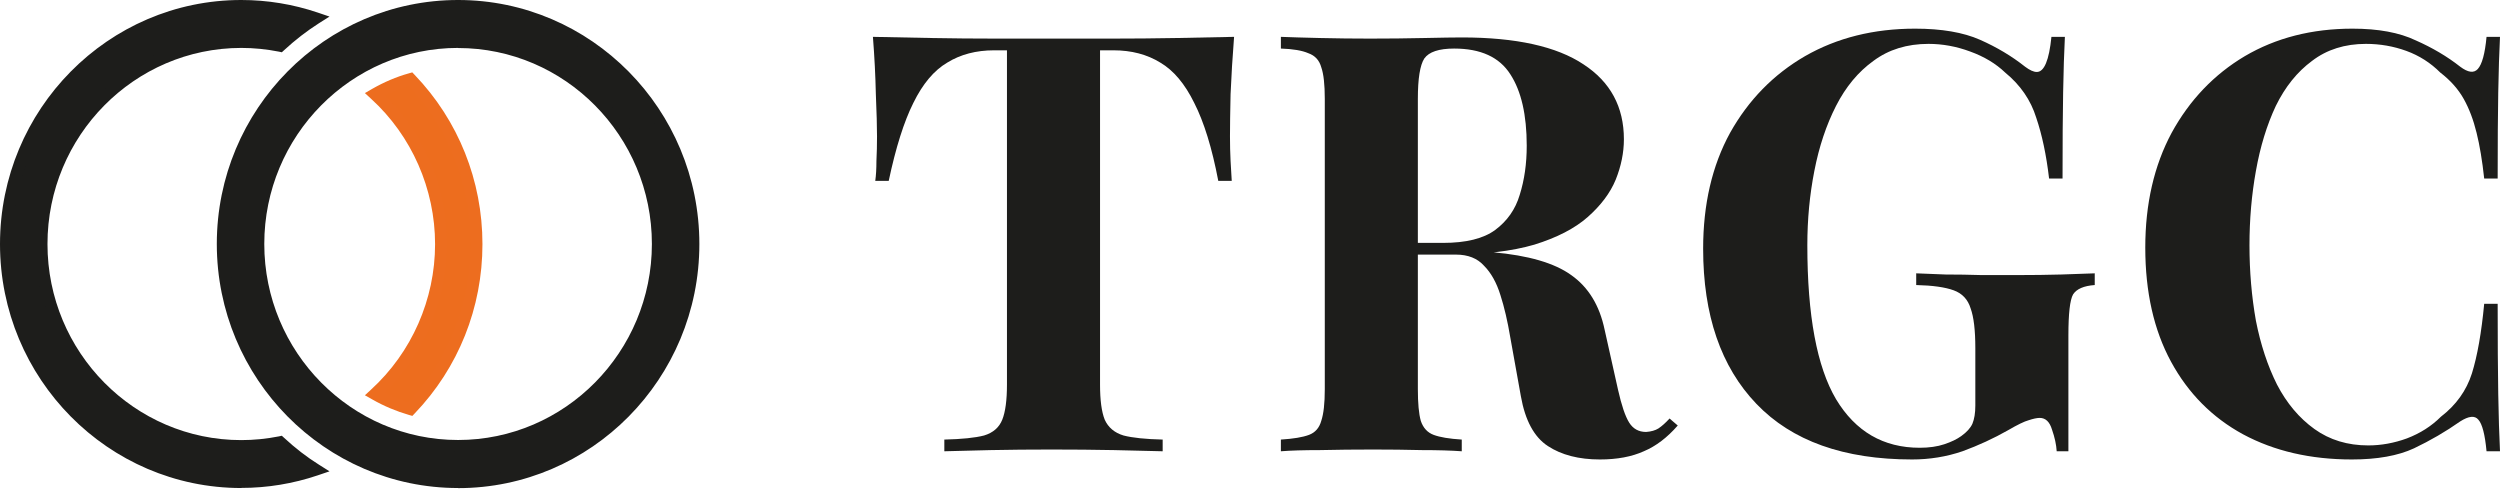
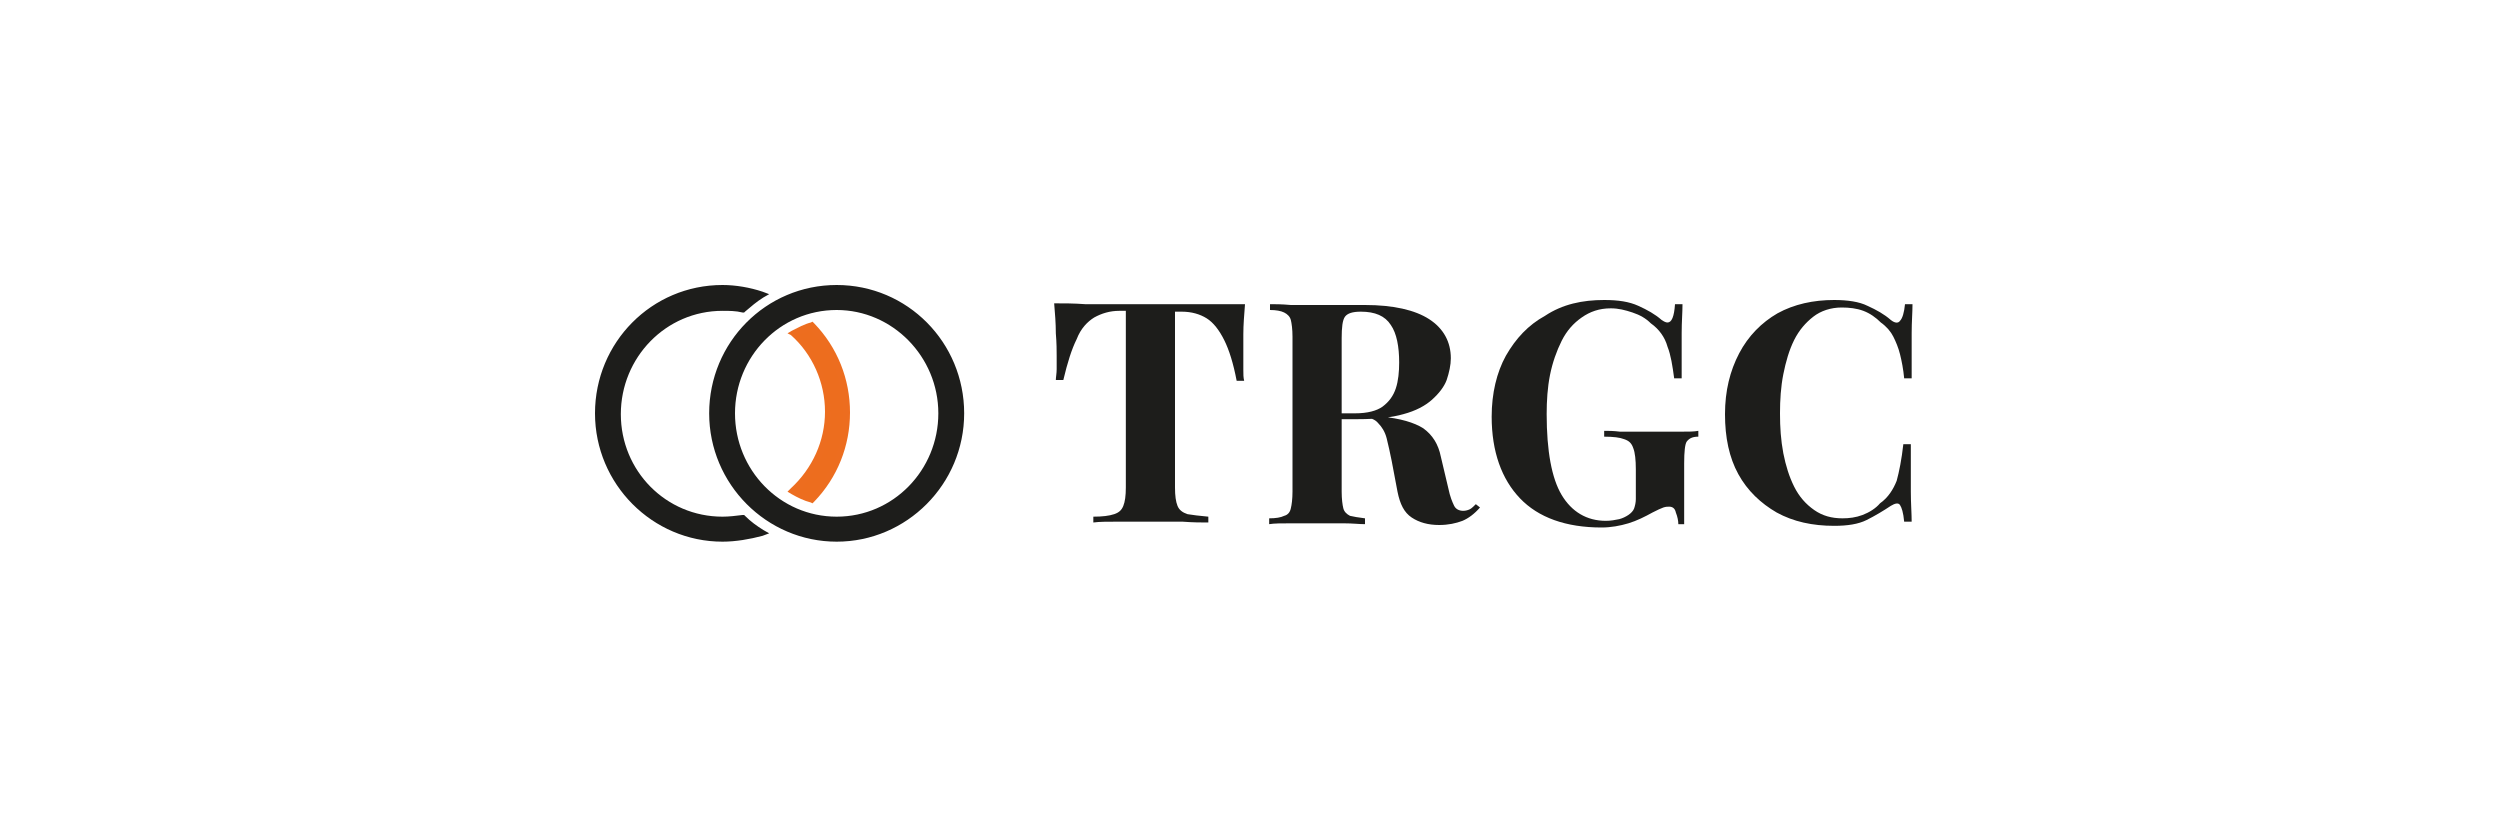
- <svg xmlns="http://www.w3.org/2000/svg" width="400" height="79" viewBox="0 0 400 79" fill="none">
-   <path d="M73.293 77.131C52.537 77.131 35.647 60.046 35.647 39.05C35.647 18.055 52.537 0.952 73.293 0.952C94.049 0.952 110.94 18.038 110.94 39.033C110.94 60.029 94.049 77.114 73.293 77.114V77.131ZM73.293 6.732C55.68 6.732 41.344 21.234 41.344 39.05C41.344 56.867 55.68 71.368 73.293 71.368C90.906 71.368 105.243 56.867 105.243 39.05C105.243 21.234 90.923 6.715 73.293 6.715V6.732Z" fill="#1D1D1B" />
-   <path d="M73.294 78.083C52.017 78.083 34.689 60.572 34.689 39.033C34.689 17.493 52.017 0 73.294 0C94.571 0 111.898 17.51 111.898 39.05C111.898 60.589 94.588 78.1 73.294 78.1V78.083ZM73.294 1.921C53.059 1.921 36.588 18.581 36.588 39.05C36.588 59.518 53.059 76.179 73.294 76.179C93.529 76.179 109.999 59.518 109.999 39.05C109.999 18.581 93.529 1.921 73.294 1.921ZM73.294 72.32C55.142 72.32 40.386 57.393 40.386 39.033C40.386 20.672 55.159 5.763 73.294 5.763C91.428 5.763 106.201 20.689 106.201 39.05C106.201 57.41 91.445 72.337 73.294 72.337V72.32ZM73.294 7.667C56.201 7.667 42.285 21.744 42.285 39.033C42.285 56.322 56.201 70.399 73.294 70.399C90.386 70.399 104.302 56.322 104.302 39.033C104.302 21.744 90.386 7.684 73.294 7.684V7.667Z" fill="#1D1D1B" />
-   <path d="M44.807 70.757C46.572 72.389 48.488 73.885 50.522 75.177C46.791 76.452 42.757 77.132 38.606 77.132C17.833 77.132 0.942 60.047 0.942 39.051C0.942 18.055 17.833 0.953 38.606 0.953C42.757 0.953 46.791 1.65 50.522 2.908C48.488 4.2 46.572 5.696 44.807 7.328C42.791 6.92 40.724 6.716 38.606 6.716C20.976 6.716 6.64 21.218 6.64 39.051C6.64 56.884 20.959 71.369 38.589 71.369C40.707 71.369 42.791 71.165 44.791 70.757H44.807Z" fill="#1D1D1B" />
-   <path d="M38.605 78.083C17.311 78.083 0 60.572 0 39.05C0 17.527 17.311 0 38.605 0C42.773 0 46.89 0.68 50.823 2.006L52.722 2.652L51.025 3.723C49.109 4.947 47.226 6.392 45.445 8.041L45.092 8.364L44.621 8.262C42.638 7.871 40.621 7.667 38.605 7.667C21.496 7.684 7.597 21.744 7.597 39.05C7.597 56.356 21.512 70.416 38.605 70.416C40.621 70.416 42.655 70.212 44.621 69.821L45.092 69.719L45.445 70.042C47.226 71.691 49.092 73.136 51.025 74.343L52.722 75.414L50.823 76.06C46.89 77.386 42.789 78.066 38.605 78.066V78.083ZM38.605 1.921C18.353 1.921 1.899 18.581 1.899 39.05C1.899 59.518 18.37 76.179 38.605 76.179C41.916 76.179 45.176 75.737 48.319 74.853C47.025 73.935 45.747 72.898 44.521 71.793C42.571 72.15 40.588 72.337 38.605 72.337C20.454 72.337 5.697 57.41 5.697 39.05C5.697 20.689 20.454 5.763 38.605 5.763C40.588 5.763 42.571 5.95 44.521 6.307C45.747 5.202 47.025 4.182 48.319 3.247C45.159 2.363 41.899 1.921 38.605 1.921Z" fill="#1D1D1B" />
-   <path d="M76.252 39.052C76.252 49.303 72.235 58.636 65.68 65.471C63.664 64.893 61.764 64.077 59.983 63.057C66.47 57.123 70.554 48.572 70.554 39.069C70.554 29.566 66.47 20.981 59.983 15.082C61.764 14.062 63.664 13.245 65.68 12.668C72.235 19.502 76.252 28.835 76.252 39.086V39.052Z" fill="#ED6D1E" />
-   <path d="M65.965 66.541L65.427 66.388C63.427 65.81 61.427 64.977 59.528 63.889L58.385 63.243L59.36 62.342C65.881 56.392 69.612 47.891 69.612 39.068C69.612 30.245 65.881 21.728 59.36 15.795L58.385 14.894L59.528 14.231C61.427 13.143 63.41 12.293 65.427 11.732L65.965 11.579L66.352 11.987C73.343 19.28 77.192 28.902 77.192 39.068C77.192 49.234 73.343 58.857 66.352 66.15L65.965 66.558V66.541ZM61.595 62.818C62.839 63.447 64.116 63.974 65.394 64.365C71.78 57.48 75.293 48.52 75.293 39.034C75.293 29.548 71.78 20.589 65.394 13.704C64.116 14.112 62.839 14.622 61.595 15.251C67.898 21.49 71.494 30.075 71.494 39.034C71.494 47.993 67.898 56.545 61.595 62.818Z" fill="#ED6D1F" />
-   <path d="M197.453 5.896C197.203 9.08 197.015 12.14 196.891 15.074C196.828 18.009 196.797 20.256 196.797 21.817C196.797 23.191 196.828 24.502 196.891 25.751C196.953 27 197.015 28.061 197.078 28.935H194.924C193.925 23.691 192.645 19.538 191.084 16.479C189.586 13.42 187.775 11.266 185.652 10.017C183.529 8.706 181.032 8.05 178.16 8.05H176.006V61.527C176.006 64.025 176.255 65.898 176.755 67.146C177.317 68.395 178.316 69.238 179.752 69.675C181.188 70.05 183.279 70.268 186.027 70.331V72.204C184.091 72.141 181.5 72.079 178.253 72.016C175.069 71.954 171.729 71.923 168.232 71.923C164.798 71.923 161.551 71.954 158.492 72.016C155.433 72.079 152.966 72.141 151.093 72.204V70.331C153.903 70.268 156.026 70.05 157.462 69.675C158.898 69.238 159.866 68.395 160.365 67.146C160.865 65.898 161.114 64.025 161.114 61.527V8.05H159.054C156.182 8.05 153.684 8.706 151.562 10.017C149.439 11.266 147.628 13.42 146.13 16.479C144.631 19.476 143.32 23.628 142.196 28.935H140.042C140.167 28.061 140.229 27 140.229 25.751C140.292 24.502 140.323 23.191 140.323 21.817C140.323 20.256 140.261 18.009 140.136 15.074C140.073 12.14 139.917 9.08 139.667 5.896C142.54 5.959 145.661 6.021 149.033 6.083C152.467 6.146 155.901 6.177 159.335 6.177C162.769 6.177 165.86 6.177 168.607 6.177C171.416 6.177 174.507 6.177 177.879 6.177C181.313 6.177 184.747 6.146 188.181 6.083C191.615 6.021 194.705 5.959 197.453 5.896Z" fill="#1D1D1B" />
-   <path d="M204.942 5.896C206.503 5.959 208.595 6.021 211.217 6.083C213.902 6.146 216.555 6.177 219.178 6.177C222.174 6.177 225.078 6.146 227.887 6.083C230.697 6.021 232.695 5.99 233.881 5.99C242.56 5.99 249.053 7.426 253.362 10.298C257.67 13.108 259.824 17.104 259.824 22.286C259.824 24.409 259.387 26.563 258.513 28.748C257.638 30.871 256.14 32.869 254.017 34.742C251.957 36.553 249.116 38.02 245.495 39.144C241.873 40.205 237.315 40.736 231.821 40.736H222.83V38.863H230.884C234.568 38.863 237.347 38.176 239.22 36.802C241.155 35.366 242.466 33.493 243.153 31.183C243.902 28.81 244.277 26.188 244.277 23.316C244.277 18.383 243.403 14.575 241.655 11.89C239.906 9.143 236.91 7.769 232.664 7.769C230.229 7.769 228.637 8.3 227.887 9.361C227.201 10.423 226.857 12.577 226.857 15.823V62.276C226.857 64.524 227.013 66.21 227.326 67.334C227.7 68.458 228.387 69.207 229.386 69.581C230.385 69.956 231.883 70.206 233.881 70.331V72.204C232.196 72.079 230.073 72.016 227.513 72.016C224.953 71.954 222.362 71.923 219.739 71.923C216.743 71.923 213.902 71.954 211.217 72.016C208.595 72.016 206.503 72.079 204.942 72.204V70.331C206.94 70.206 208.438 69.956 209.437 69.581C210.436 69.207 211.092 68.458 211.404 67.334C211.779 66.21 211.966 64.524 211.966 62.276V15.823C211.966 13.513 211.779 11.828 211.404 10.766C211.092 9.642 210.405 8.893 209.344 8.518C208.345 8.081 206.878 7.832 204.942 7.769V5.896ZM222.643 39.144C225.328 39.206 227.638 39.331 229.573 39.518C231.571 39.706 233.319 39.893 234.818 40.08C236.316 40.205 237.659 40.299 238.845 40.361C244.527 40.861 248.71 42.078 251.395 44.014C254.142 45.949 255.921 48.852 256.733 52.724L258.887 62.37C259.449 64.868 260.042 66.616 260.667 67.615C261.291 68.614 262.196 69.113 263.383 69.113C264.194 69.051 264.85 68.863 265.349 68.551C265.911 68.177 266.504 67.646 267.129 66.959L268.44 68.083C266.754 70.019 264.944 71.392 263.008 72.204C261.072 73.078 258.731 73.515 255.984 73.515C252.612 73.515 249.834 72.797 247.649 71.361C245.463 69.925 244.027 67.271 243.34 63.4L241.655 54.035C241.218 51.412 240.687 49.133 240.063 47.198C239.438 45.2 238.564 43.639 237.44 42.515C236.379 41.329 234.88 40.736 232.945 40.736H222.83L222.643 39.144Z" fill="#1D1D1B" />
-   <path d="M306.406 4.585C310.652 4.585 314.117 5.178 316.802 6.364C319.487 7.551 321.89 8.987 324.013 10.672C324.762 11.235 325.387 11.515 325.886 11.515C327.073 11.515 327.853 9.642 328.228 5.896H330.382C330.257 8.331 330.163 11.297 330.101 14.793C330.038 18.227 330.007 22.816 330.007 28.561H327.853C327.416 24.814 326.729 21.568 325.793 18.82C324.919 16.011 323.264 13.607 320.829 11.609C319.33 10.173 317.457 9.049 315.21 8.238C313.024 7.426 310.808 7.02 308.56 7.02C305.126 7.02 302.192 7.925 299.757 9.736C297.322 11.484 295.324 13.888 293.763 16.947C292.202 20.007 291.047 23.472 290.297 27.343C289.548 31.152 289.174 35.116 289.174 39.237C289.174 50.476 290.703 58.686 293.763 63.868C296.884 69.051 301.349 71.642 307.155 71.642C308.654 71.642 309.965 71.454 311.089 71.08C312.213 70.705 313.118 70.268 313.805 69.769C314.679 69.144 315.272 68.489 315.584 67.802C315.896 67.053 316.053 66.085 316.053 64.899V55.721C316.053 52.848 315.803 50.726 315.303 49.352C314.866 47.916 313.961 46.948 312.587 46.449C311.214 45.949 309.216 45.668 306.593 45.606V43.733C307.905 43.795 309.465 43.858 311.276 43.92C313.149 43.92 315.085 43.951 317.083 44.014C319.081 44.014 320.923 44.014 322.608 44.014C325.231 44.014 327.634 43.982 329.82 43.92C332.005 43.858 333.784 43.795 335.158 43.733V45.606C333.41 45.731 332.255 46.23 331.693 47.104C331.193 47.978 330.944 50.164 330.944 53.66V72.204H329.071C329.008 71.142 328.758 69.987 328.321 68.739C327.947 67.49 327.291 66.865 326.355 66.865C325.917 66.865 325.324 66.99 324.575 67.24C323.888 67.427 322.796 67.958 321.297 68.832C318.987 70.143 316.552 71.267 313.992 72.204C311.432 73.078 308.747 73.515 305.938 73.515C295.011 73.515 286.707 70.549 281.026 64.618C275.344 58.686 272.503 50.413 272.503 39.799C272.503 32.681 273.939 26.5 276.811 21.256C279.746 16.011 283.742 11.921 288.799 8.987C293.919 6.052 299.788 4.585 306.406 4.585Z" fill="#1D1D1B" />
-   <path d="M376.399 4.585C380.52 4.585 383.892 5.209 386.514 6.458C389.199 7.644 391.571 9.049 393.632 10.672C394.88 11.609 395.817 11.734 396.441 11.047C397.128 10.298 397.596 8.581 397.846 5.896H400C399.875 8.331 399.782 11.297 399.719 14.793C399.657 18.227 399.626 22.816 399.626 28.561H397.471C397.159 25.689 396.753 23.253 396.254 21.256C395.754 19.195 395.068 17.384 394.194 15.823C393.319 14.263 392.071 12.858 390.447 11.609C388.886 10.048 387.076 8.893 385.015 8.144C382.955 7.395 380.801 7.02 378.553 7.02C375.182 7.02 372.31 7.925 369.937 9.736C367.564 11.484 365.629 13.888 364.13 16.947C362.694 20.007 361.633 23.472 360.946 27.343C360.259 31.152 359.916 35.116 359.916 39.237C359.916 43.42 360.259 47.448 360.946 51.319C361.695 55.127 362.819 58.53 364.318 61.527C365.879 64.524 367.877 66.897 370.312 68.645C372.747 70.393 375.619 71.267 378.928 71.267C380.988 71.267 383.049 70.893 385.109 70.143C387.232 69.332 389.043 68.177 390.541 66.678C392.976 64.805 394.631 62.495 395.505 59.748C396.379 56.938 397.034 53.223 397.471 48.603H399.626C399.626 54.534 399.657 59.342 399.719 63.026C399.782 66.647 399.875 69.706 400 72.204H397.846C397.596 69.519 397.159 67.833 396.535 67.146C395.973 66.46 395.005 66.553 393.632 67.427C391.321 69.051 388.855 70.487 386.233 71.736C383.673 72.922 380.364 73.515 376.305 73.515C369.687 73.515 363.881 72.172 358.886 69.488C353.953 66.803 350.113 62.932 347.366 57.875C344.619 52.817 343.245 46.73 343.245 39.612C343.245 32.619 344.65 26.5 347.46 21.256C350.332 16.011 354.234 11.921 359.167 8.987C364.162 6.052 369.906 4.585 376.399 4.585Z" fill="#1D1D1B" />
+ <svg xmlns="http://www.w3.org/2000/svg" version="1.1" id="katman_1" x="0px" y="0px" viewBox="0 0 300 100" style="enable-background:new 0 0 300 100;" xml:space="preserve">
+   <style type="text/css">
+ 	.st0{fill:#1D1D1B;}
+ 	.st1{fill:#ED6D1E;}
+ 	.st2{fill:#ED6D1F;}
+ </style>
+   <path class="st0" d="M100.4,64.6c-8.2,0-14.9-6.7-14.9-15s6.7-15.1,14.9-15.1s14.9,6.7,14.9,15S108.6,64.6,100.4,64.6L100.4,64.6z   M100.4,36.8c-7,0-12.6,5.7-12.6,12.8s5.7,12.8,12.6,12.8c7,0,12.6-5.7,12.6-12.8S107.3,36.8,100.4,36.8L100.4,36.8z" />
+   <path class="st0" d="M100.4,65c-8.4,0-15.3-6.9-15.3-15.4s6.8-15.4,15.3-15.4s15.3,6.9,15.3,15.4S108.8,65,100.4,65L100.4,65z   M100.4,34.9c-8,0-14.5,6.6-14.5,14.7s6.5,14.7,14.5,14.7s14.5-6.6,14.5-14.7S108.4,34.9,100.4,34.9z M100.4,62.7  c-7.2,0-13-5.9-13-13.1s5.8-13.1,13-13.1s13,5.9,13,13.1S107.6,62.7,100.4,62.7L100.4,62.7z M100.4,37.2c-6.8,0-12.2,5.6-12.2,12.4  S93.6,62,100.4,62c6.8,0,12.2-5.6,12.2-12.4S107.1,37.2,100.4,37.2L100.4,37.2z" />
+   <path class="st0" d="M89.1,62.1c0.7,0.6,1.5,1.2,2.3,1.7c-1.5,0.5-3.1,0.8-4.7,0.8c-8.2,0-14.9-6.7-14.9-15s6.7-15.1,14.9-15.1  c1.6,0,3.2,0.3,4.7,0.8c-0.8,0.5-1.6,1.1-2.3,1.7c-0.8-0.2-1.6-0.2-2.4-0.2c-7,0-12.6,5.7-12.6,12.8s5.7,12.8,12.6,12.8  C87.5,62.3,88.3,62.3,89.1,62.1L89.1,62.1z" />
+   <path class="st0" d="M86.7,65c-8.4,0-15.3-6.9-15.3-15.4s6.8-15.4,15.3-15.4c1.6,0,3.3,0.3,4.8,0.8l0.8,0.3l-0.7,0.4  c-0.8,0.5-1.5,1.1-2.2,1.7l-0.1,0.1l-0.2,0c-0.8-0.2-1.6-0.2-2.4-0.2c-6.8,0-12.2,5.6-12.2,12.4S79.9,62,86.7,62  c0.8,0,1.6-0.1,2.4-0.2l0.2,0l0.1,0.1c0.7,0.7,1.4,1.2,2.2,1.7l0.7,0.4l-0.8,0.3C90,64.7,88.3,65,86.7,65L86.7,65z M86.7,34.9  c-8,0-14.5,6.6-14.5,14.7s6.5,14.7,14.5,14.7c1.3,0,2.6-0.2,3.8-0.5c-0.5-0.4-1-0.8-1.5-1.2c-0.8,0.1-1.6,0.2-2.3,0.2  c-7.2,0-13-5.9-13-13.1s5.8-13.1,13-13.1c0.8,0,1.6,0.1,2.3,0.2c0.5-0.4,1-0.8,1.5-1.2C89.3,35.1,88,34.9,86.7,34.9z" />
+   <path class="st1" d="M101.6,49.6c0,4-1.6,7.7-4.2,10.4c-0.8-0.2-1.5-0.6-2.3-1c2.6-2.3,4.2-5.7,4.2-9.5c0-3.8-1.6-7.1-4.2-9.5  c0.7-0.4,1.5-0.7,2.3-1C100,41.9,101.6,45.5,101.6,49.6L101.6,49.6z" />
+   <path class="st2" d="M97.5,60.4l-0.2-0.1c-0.8-0.2-1.6-0.6-2.3-1l-0.5-0.3l0.4-0.4c2.6-2.4,4.1-5.7,4.1-9.2s-1.5-6.9-4.1-9.2  L94.5,40l0.5-0.3c0.8-0.4,1.5-0.8,2.3-1l0.2-0.1l0.2,0.2c2.8,2.9,4.3,6.7,4.3,10.7c0,4-1.5,7.8-4.3,10.7L97.5,60.4L97.5,60.4z   M95.8,59c0.5,0.2,1,0.5,1.5,0.6c2.5-2.7,3.9-6.3,3.9-10c0-3.7-1.4-7.3-3.9-10c-0.5,0.2-1,0.4-1.5,0.6c2.5,2.5,3.9,5.9,3.9,9.4  S98.2,56.5,95.8,59z" />
+   <path class="st0" d="M149.4,36.5c-0.1,1.3-0.2,2.5-0.2,3.6c0,1.2,0,2,0,2.7c0,0.5,0,1.1,0,1.6c0,0.5,0,0.9,0.1,1.3h-0.9  c-0.4-2.1-0.9-3.7-1.5-4.9c-0.6-1.2-1.3-2.1-2.1-2.6c-0.8-0.5-1.8-0.8-3-0.8H141v21.1c0,1,0.1,1.7,0.3,2.2c0.2,0.5,0.6,0.8,1.2,1  c0.6,0.1,1.4,0.2,2.5,0.3v0.7c-0.8,0-1.8,0-3.1-0.1c-1.3,0-2.6,0-4,0c-1.4,0-2.6,0-3.8,0c-1.2,0-2.2,0-2.9,0.1v-0.7  c1.1,0,1.9-0.1,2.5-0.3c0.6-0.2,0.9-0.5,1.1-1c0.2-0.5,0.3-1.2,0.3-2.2V37.3h-0.8c-1.1,0-2.1,0.3-3,0.8c-0.8,0.5-1.6,1.3-2.1,2.6  c-0.6,1.2-1.1,2.8-1.6,4.9h-0.9c0-0.3,0.1-0.8,0.1-1.3c0-0.5,0-1,0-1.6c0-0.6,0-1.5-0.1-2.7c0-1.2-0.1-2.4-0.2-3.6  c1.1,0,2.4,0,3.7,0.1c1.4,0,2.7,0,4.1,0s2.6,0,3.7,0c1.1,0,2.3,0,3.7,0c1.4,0,2.7,0,4.1,0C147.1,36.5,148.3,36.5,149.4,36.5z" />
+   <path class="st0" d="M152.4,36.5c0.6,0,1.4,0,2.5,0.1c1.1,0,2.1,0,3.1,0c1.2,0,2.3,0,3.4,0c1.1,0,1.9,0,2.4,0c3.4,0,6,0.6,7.7,1.7  c1.7,1.1,2.6,2.7,2.6,4.7c0,0.8-0.2,1.7-0.5,2.6c-0.3,0.8-0.9,1.6-1.8,2.4c-0.8,0.7-1.9,1.3-3.4,1.7c-1.4,0.4-3.2,0.6-5.4,0.6h-3.6  v-0.7h3.2c1.5,0,2.6-0.3,3.3-0.8c0.8-0.6,1.3-1.3,1.6-2.2c0.3-0.9,0.4-2,0.4-3.1c0-1.9-0.3-3.5-1-4.5c-0.7-1.1-1.9-1.6-3.6-1.6  c-1,0-1.6,0.2-1.9,0.6c-0.3,0.4-0.4,1.3-0.4,2.6v18.4c0,0.9,0.1,1.6,0.2,2c0.1,0.4,0.4,0.7,0.8,0.9c0.4,0.1,1,0.2,1.8,0.3v0.7  c-0.7,0-1.5-0.1-2.5-0.1c-1,0-2,0-3.1,0c-1.2,0-2.3,0-3.4,0c-1,0-1.9,0-2.5,0.1v-0.7c0.8,0,1.4-0.1,1.8-0.3c0.4-0.1,0.7-0.4,0.8-0.9  c0.1-0.4,0.2-1.1,0.2-2V40.4c0-0.9-0.1-1.6-0.2-2c-0.1-0.4-0.4-0.7-0.8-0.9c-0.4-0.2-1-0.3-1.7-0.3V36.5z M159.4,49.6  c1.1,0,2,0.1,2.7,0.1c0.8,0.1,1.5,0.1,2.1,0.2c0.6,0,1.1,0.1,1.6,0.1c2.2,0.2,3.9,0.7,5,1.4c1.1,0.8,1.8,1.9,2.1,3.4l0.9,3.8  c0.2,1,0.5,1.7,0.7,2.1c0.2,0.4,0.6,0.6,1.1,0.6c0.3,0,0.6-0.1,0.8-0.2c0.2-0.1,0.5-0.4,0.7-0.6l0.5,0.4c-0.7,0.8-1.4,1.3-2.1,1.6  c-0.8,0.3-1.7,0.5-2.8,0.5c-1.3,0-2.4-0.3-3.3-0.9c-0.9-0.6-1.4-1.6-1.7-3.1l-0.7-3.7c-0.2-1-0.4-1.9-0.6-2.7  c-0.2-0.8-0.6-1.4-1-1.8c-0.4-0.5-1-0.7-1.8-0.7h-4L159.4,49.6z" />
+   <path class="st0" d="M192.5,36c1.7,0,3,0.2,4.1,0.7c1.1,0.5,2,1,2.8,1.7c0.3,0.2,0.5,0.3,0.7,0.3c0.5,0,0.8-0.7,0.9-2.2h0.9  c0,1-0.1,2.1-0.1,3.5c0,1.4,0,3.2,0,5.4h-0.9c-0.2-1.5-0.4-2.8-0.8-3.8c-0.3-1.1-1-2.1-2-2.8c-0.6-0.6-1.3-1-2.2-1.3  c-0.9-0.3-1.7-0.5-2.6-0.5c-1.4,0-2.5,0.4-3.5,1.1c-1,0.7-1.8,1.6-2.4,2.8c-0.6,1.2-1.1,2.6-1.4,4.1c-0.3,1.5-0.4,3.1-0.4,4.7  c0,4.4,0.6,7.7,1.8,9.7c1.2,2,3,3.1,5.3,3.1c0.6,0,1.1-0.1,1.6-0.2c0.4-0.1,0.8-0.3,1.1-0.5c0.3-0.2,0.6-0.5,0.7-0.8  c0.1-0.3,0.2-0.7,0.2-1.1v-3.6c0-1.1-0.1-2-0.3-2.5c-0.2-0.6-0.5-0.9-1.1-1.1c-0.5-0.2-1.3-0.3-2.4-0.3v-0.7c0.5,0,1.1,0,1.9,0.1  c0.7,0,1.5,0,2.3,0c0.8,0,1.5,0,2.2,0c1,0,2,0,2.8,0c0.9,0,1.6,0,2.1-0.1v0.7c-0.7,0-1.1,0.2-1.4,0.6c-0.2,0.3-0.3,1.2-0.3,2.6v7.3  h-0.7c0-0.4-0.1-0.9-0.3-1.4c-0.1-0.5-0.4-0.7-0.8-0.7c-0.2,0-0.4,0-0.7,0.1c-0.3,0.1-0.7,0.3-1.3,0.6c-0.9,0.5-1.9,1-2.9,1.3  c-1,0.3-2.1,0.5-3.2,0.5c-4.3,0-7.6-1.2-9.8-3.5c-2.2-2.3-3.4-5.6-3.4-9.8c0-2.8,0.6-5.3,1.7-7.3c1.2-2.1,2.7-3.7,4.7-4.8  C187.5,36.5,189.9,36,192.5,36z" />
+   <path class="st0" d="M220.1,36c1.6,0,3,0.2,4,0.7c1.1,0.5,2,1,2.8,1.7c0.5,0.4,0.9,0.4,1.1,0.1c0.3-0.3,0.5-1,0.6-2h0.9  c0,1-0.1,2.1-0.1,3.5c0,1.4,0,3.2,0,5.4h-0.9c-0.1-1.1-0.3-2.1-0.5-2.9c-0.2-0.8-0.5-1.5-0.8-2.1c-0.3-0.6-0.8-1.2-1.5-1.7  c-0.6-0.6-1.3-1.1-2.1-1.4c-0.8-0.3-1.7-0.4-2.6-0.4c-1.3,0-2.5,0.4-3.4,1.1c-0.9,0.7-1.7,1.6-2.3,2.8c-0.6,1.2-1,2.6-1.3,4.1  c-0.3,1.5-0.4,3.1-0.4,4.7c0,1.7,0.1,3.2,0.4,4.8c0.3,1.5,0.7,2.8,1.3,4c0.6,1.2,1.4,2.1,2.4,2.8s2.1,1,3.4,1c0.8,0,1.6-0.1,2.4-0.4  c0.8-0.3,1.6-0.8,2.1-1.4c1-0.7,1.6-1.7,2-2.7c0.3-1.1,0.6-2.6,0.8-4.4h0.9c0,2.3,0,4.2,0,5.7c0,1.4,0.1,2.6,0.1,3.6h-0.9  c-0.1-1.1-0.3-1.7-0.5-2c-0.2-0.3-0.6-0.2-1.1,0.1c-0.9,0.6-1.9,1.2-2.9,1.7c-1,0.5-2.3,0.7-3.9,0.7c-2.6,0-4.9-0.5-6.9-1.6  c-1.9-1.1-3.5-2.6-4.6-4.6c-1.1-2-1.6-4.4-1.6-7.2c0-2.8,0.6-5.2,1.7-7.3c1.1-2.1,2.7-3.7,4.6-4.8C215.3,36.5,217.6,36,220.1,36z" />
</svg>
